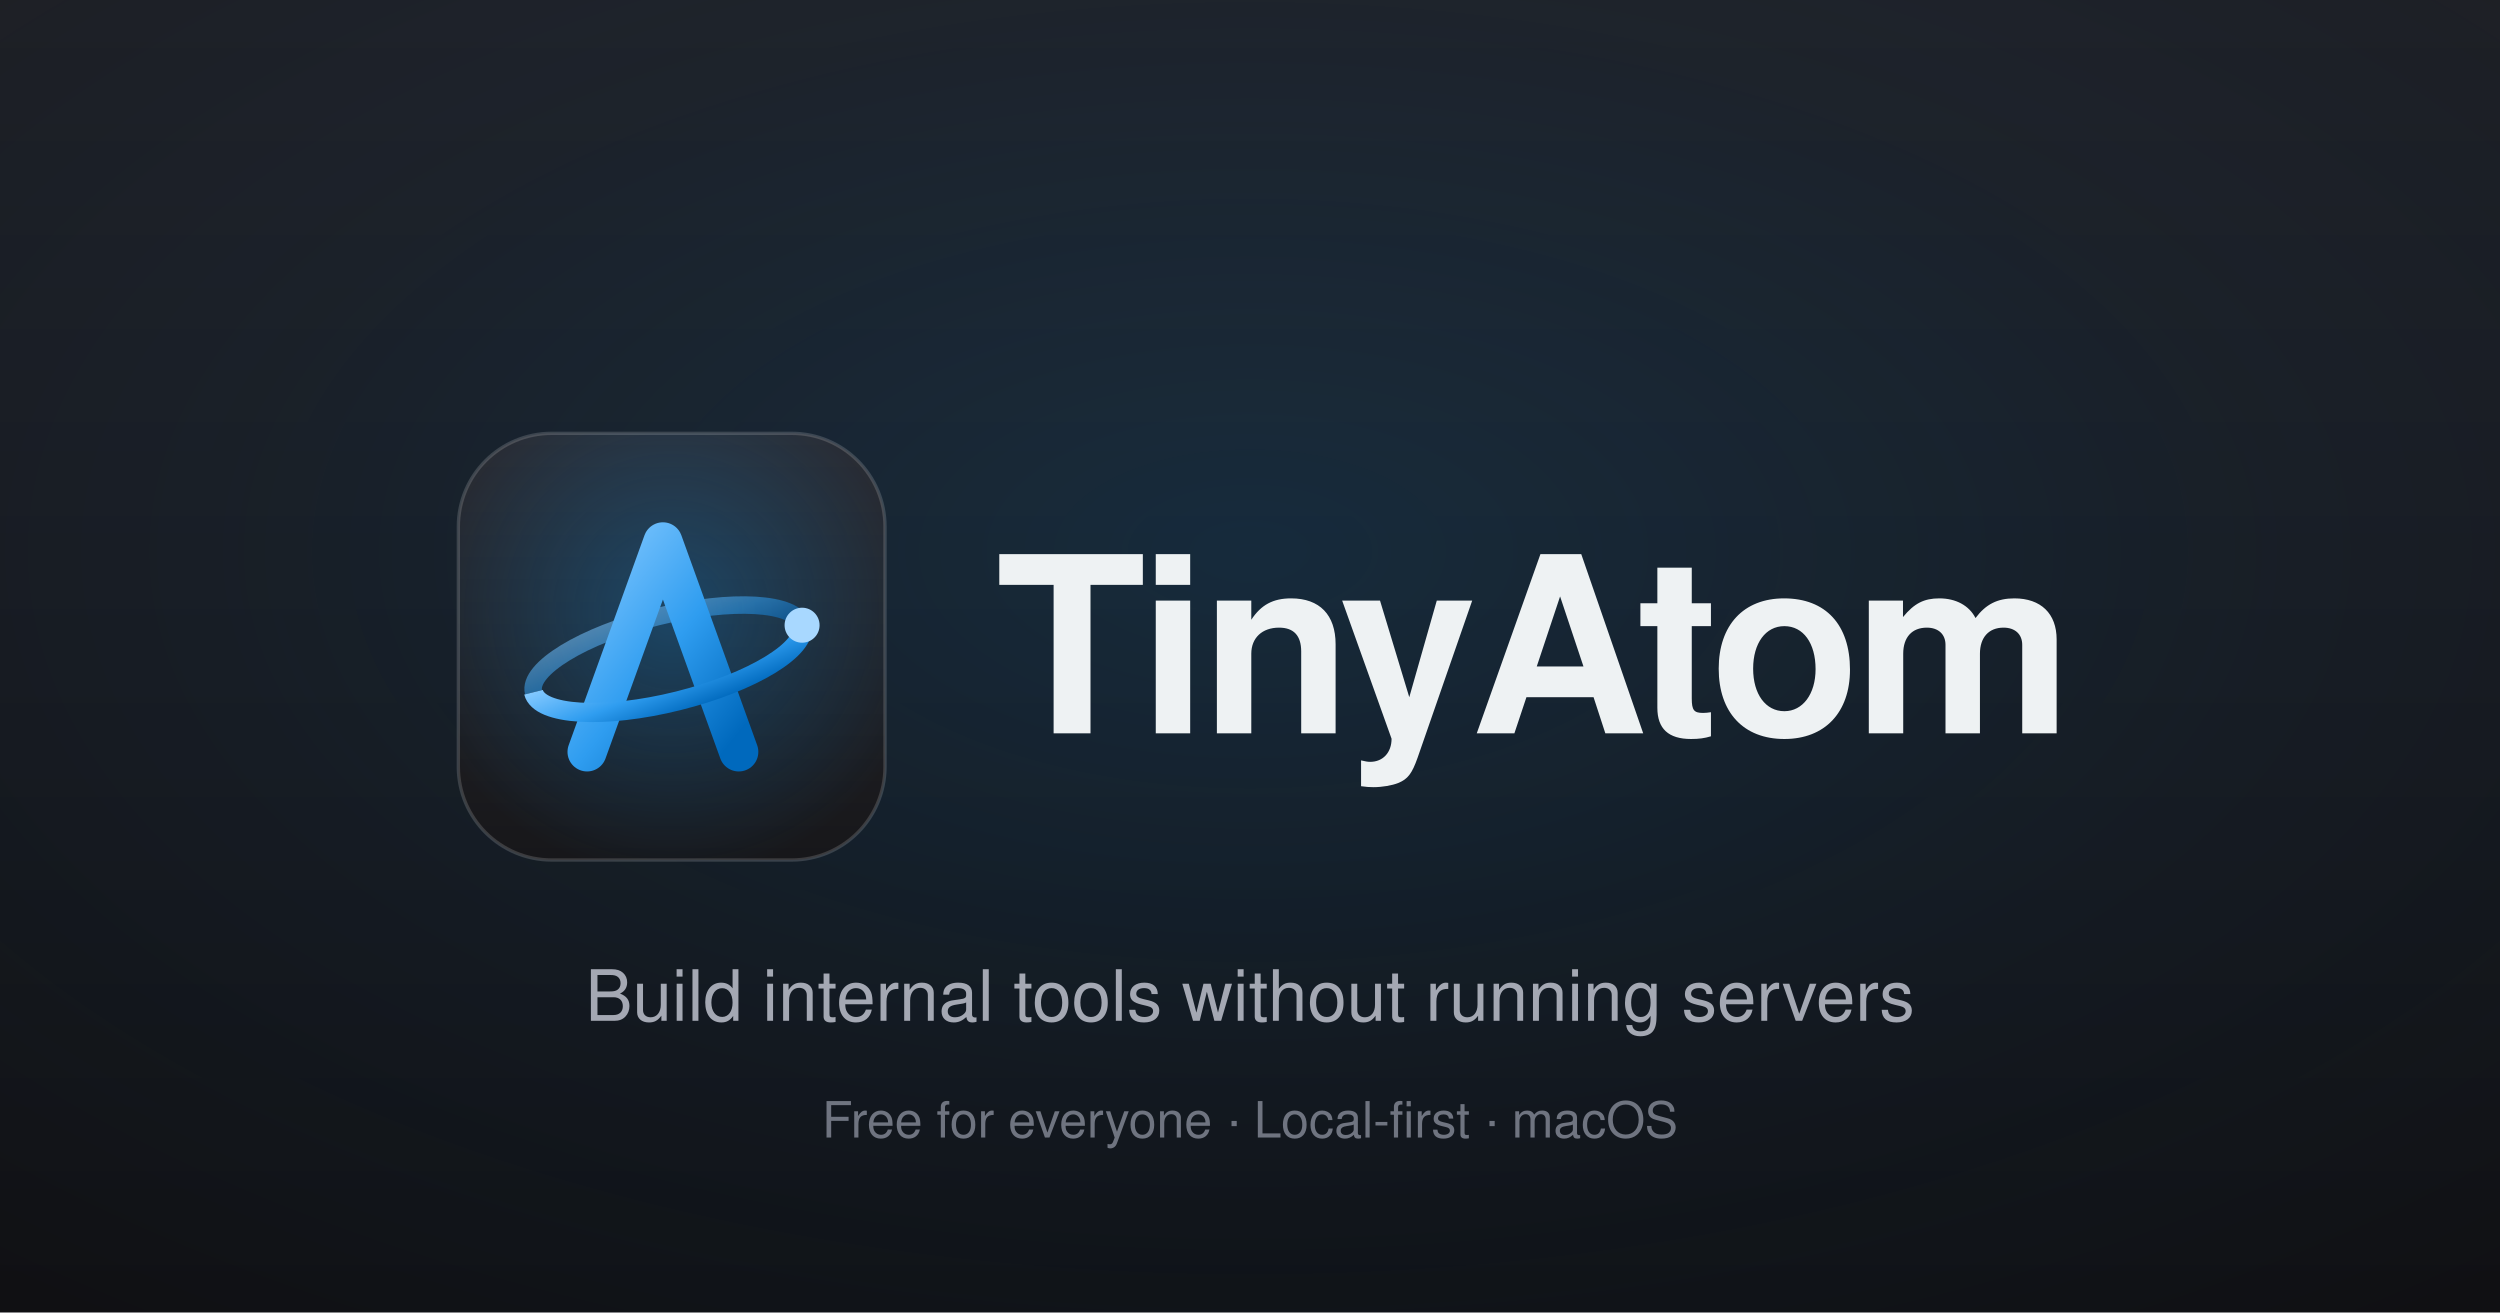
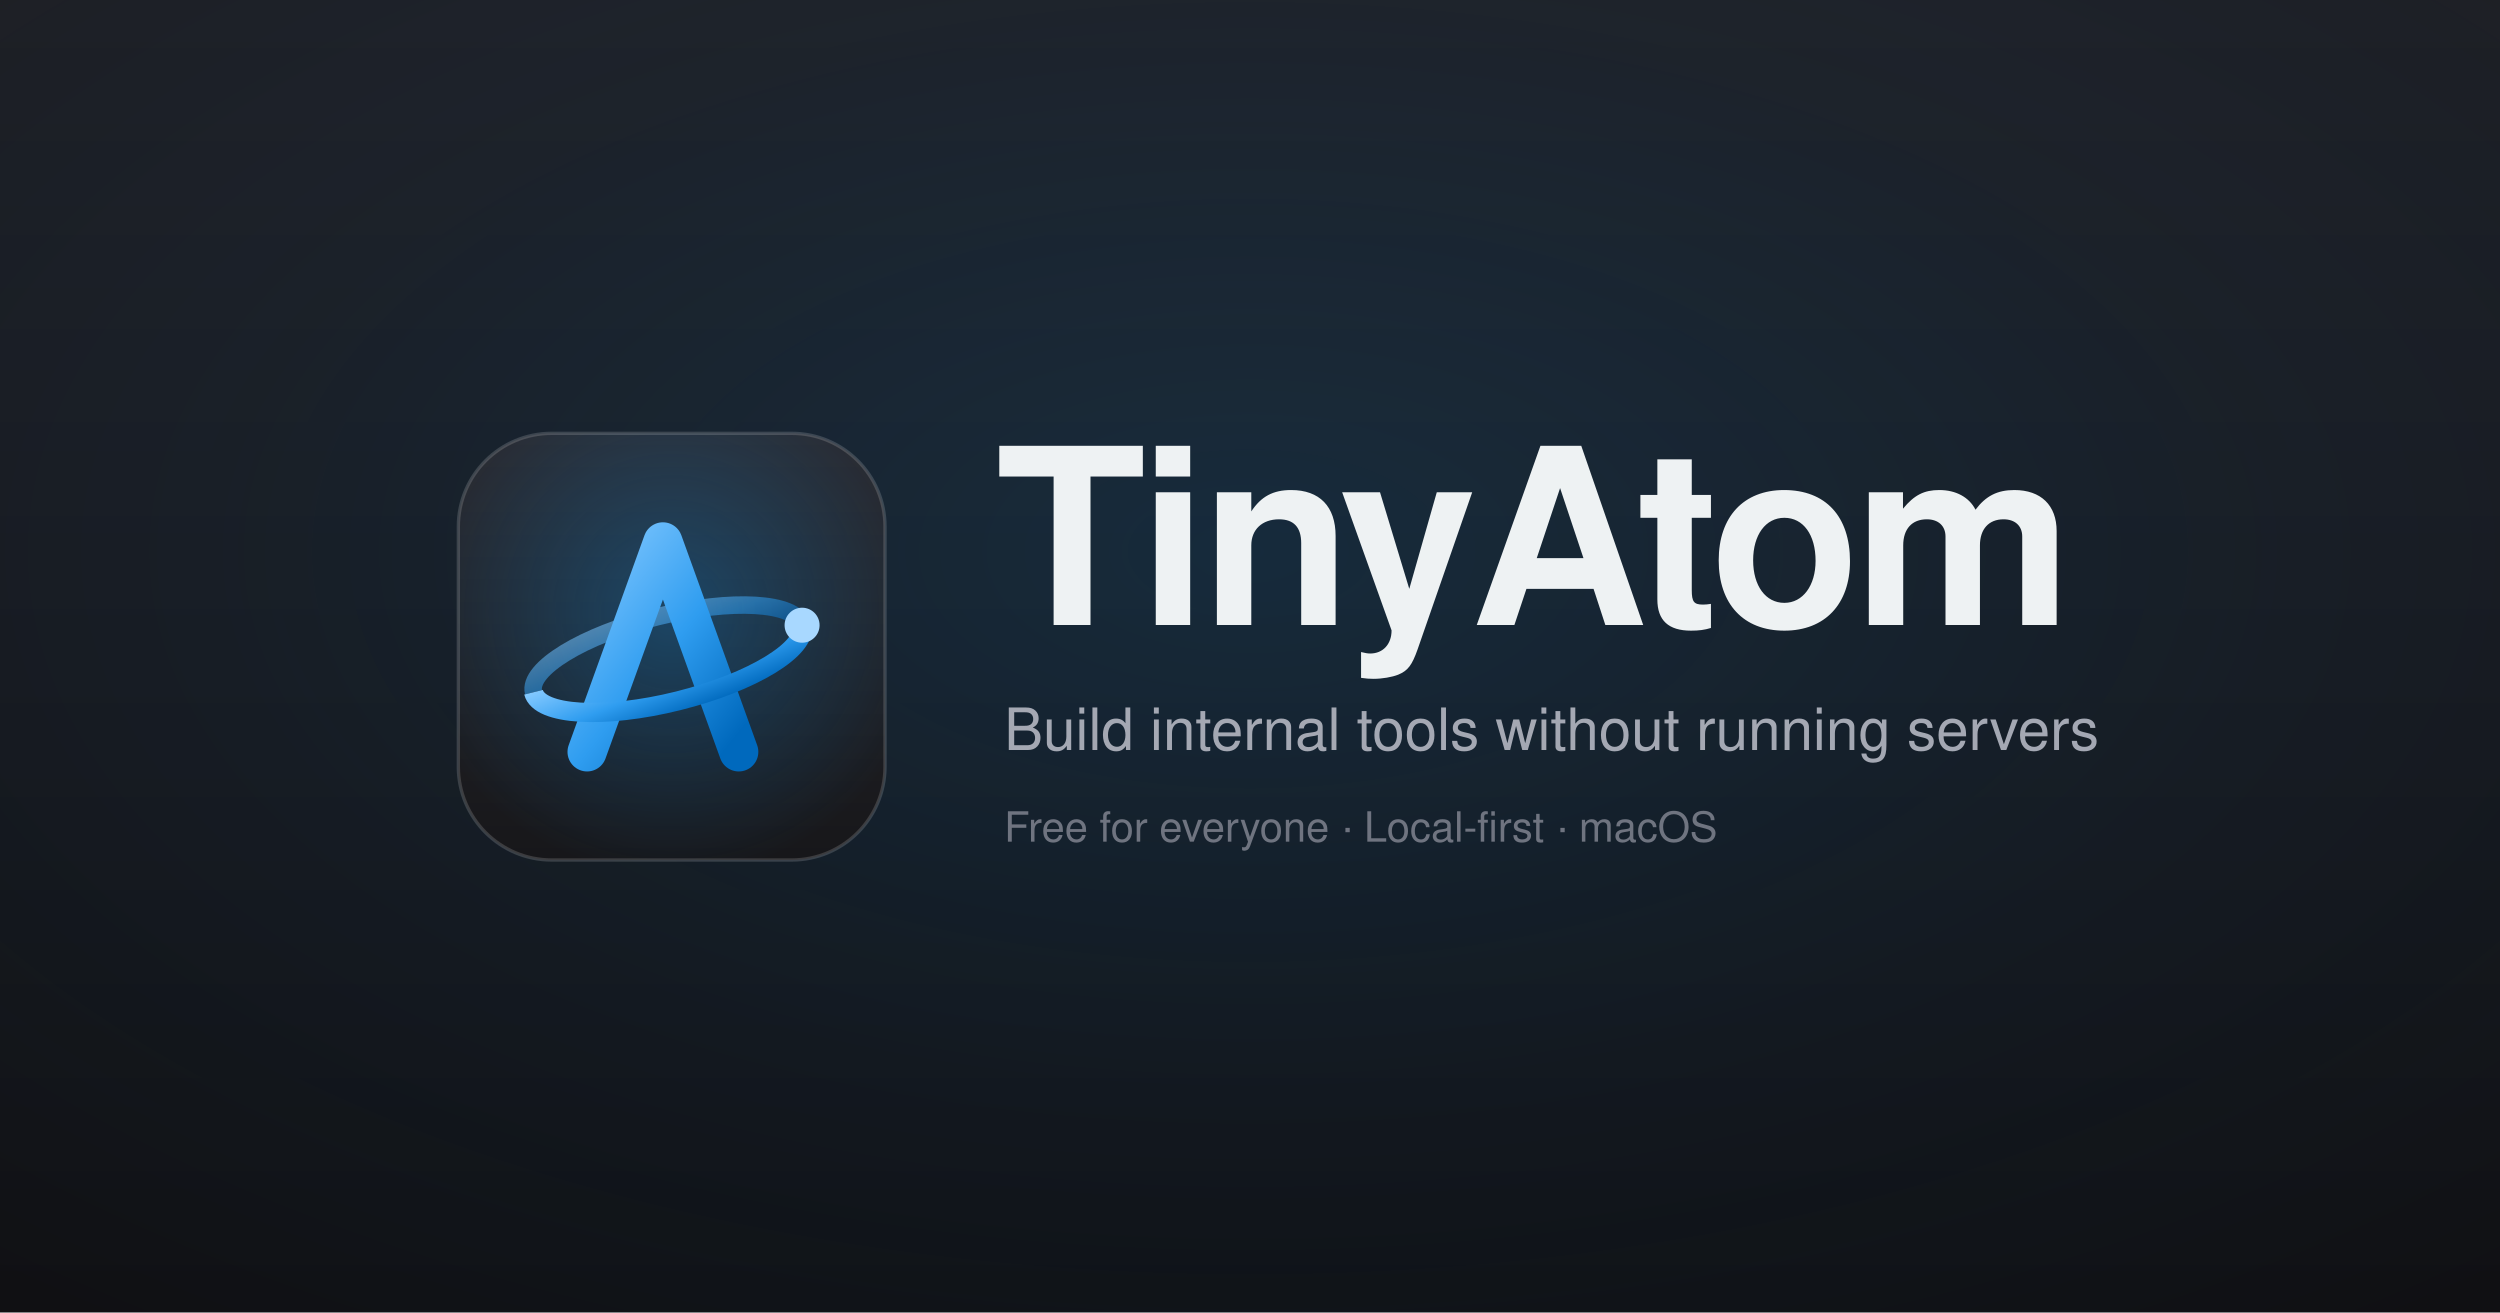
<svg xmlns="http://www.w3.org/2000/svg" width="1200" height="630" viewBox="0 0 1200 630">
  <defs>
    <linearGradient id="page" x1="0" y1="0" x2="0" y2="1">
      <stop offset="0" stop-color="#1e1e23" />
      <stop offset="1" stop-color="#101013" />
    </linearGradient>
    <radialGradient id="pageGlow" cx="0.5" cy="0.42" r="0.75">
      <stop offset="0" stop-color="#0f8ce0" stop-opacity="0.16" />
      <stop offset="0.55" stop-color="#0f8ce0" stop-opacity="0.05" />
      <stop offset="1" stop-color="#0f8ce0" stop-opacity="0" />
    </radialGradient>
    <linearGradient id="tile" x1="0" y1="0" x2="0" y2="1">
      <stop offset="0" stop-color="#2a2a30" />
      <stop offset="1" stop-color="#17171a" />
    </linearGradient>
    <linearGradient id="blue" x1="0" y1="0" x2="0.9" y2="1">
      <stop offset="0" stop-color="#82c8ff" />
      <stop offset="0.55" stop-color="#2f9df0" />
      <stop offset="1" stop-color="#0069bd" />
    </linearGradient>
    <radialGradient id="tileGlow" cx="0.5" cy="0.42" r="0.62">
      <stop offset="0" stop-color="#0f8ce0" stop-opacity="0.34" />
      <stop offset="1" stop-color="#0f8ce0" stop-opacity="0" />
    </radialGradient>
    <clipPath id="sq">
      <rect width="1024" height="1024" rx="224" ry="224" />
    </clipPath>
  </defs>
  <rect width="1200" height="630" fill="url(#page)" />
  <rect width="1200" height="630" fill="url(#pageGlow)" />
  <g transform="translate(220,208) scale(0.2)">
    <g clip-path="url(#sq)">
      <rect width="1024" height="1024" fill="url(#tile)" />
      <rect width="1024" height="1024" fill="url(#tileGlow)" />
      <g transform="translate(-21 -17.5)">
        <g transform="rotate(-14 512 512)">
          <path d="M180 560 A332 104 0 0 1 844 560" stroke="url(#blue)" stroke-width="42" fill="none" opacity="0.55" />
        </g>
        <path d="M330 782 L512 278 L694 782" stroke="url(#blue)" stroke-width="94" fill="none" stroke-linecap="round" stroke-linejoin="round" />
        <g transform="rotate(-14 512 512)">
          <path d="M180 560 A332 104 0 0 0 844 560" stroke="url(#blue)" stroke-width="46" fill="none" />
        </g>
        <circle cx="846" cy="478" r="42" fill="#a8d8ff" />
      </g>
    </g>
    <rect width="1024" height="1024" rx="224" ry="224" fill="none" stroke="rgba(255,255,255,0.16)" stroke-width="8" />
  </g>
-   <text x="478" y="352" font-family="Helvetica Neue, Helvetica, Arial, sans-serif" font-weight="700" font-size="118" letter-spacing="-3" fill="#eef2f3">TinyAtom</text>
-   <text x="600" y="490" text-anchor="middle" font-family="Helvetica Neue, Helvetica, Arial, sans-serif" font-weight="500" font-size="34" fill="#a4a8b3">Build internal tools without running servers</text>
-   <text x="600" y="546" text-anchor="middle" font-family="Helvetica Neue, Helvetica, Arial, sans-serif" font-weight="500" font-size="24" fill="#6f7480">Free for everyone · Local-first · macOS</text>
+   <text x="478" y="300" font-family="Helvetica Neue, Helvetica, Arial, sans-serif" font-weight="700" font-size="118" letter-spacing="-3" fill="#eef2f3">TinyAtom</text>
+   <text x="482" y="360" font-family="Helvetica Neue, Helvetica, Arial, sans-serif" font-weight="500" font-size="28" fill="#a4a8b3">Build internal tools without running servers</text>
+   <text x="482" y="404" font-family="Helvetica Neue, Helvetica, Arial, sans-serif" font-weight="500" font-size="20" fill="#6f7480">Free for everyone · Local-first · macOS</text>
</svg>
